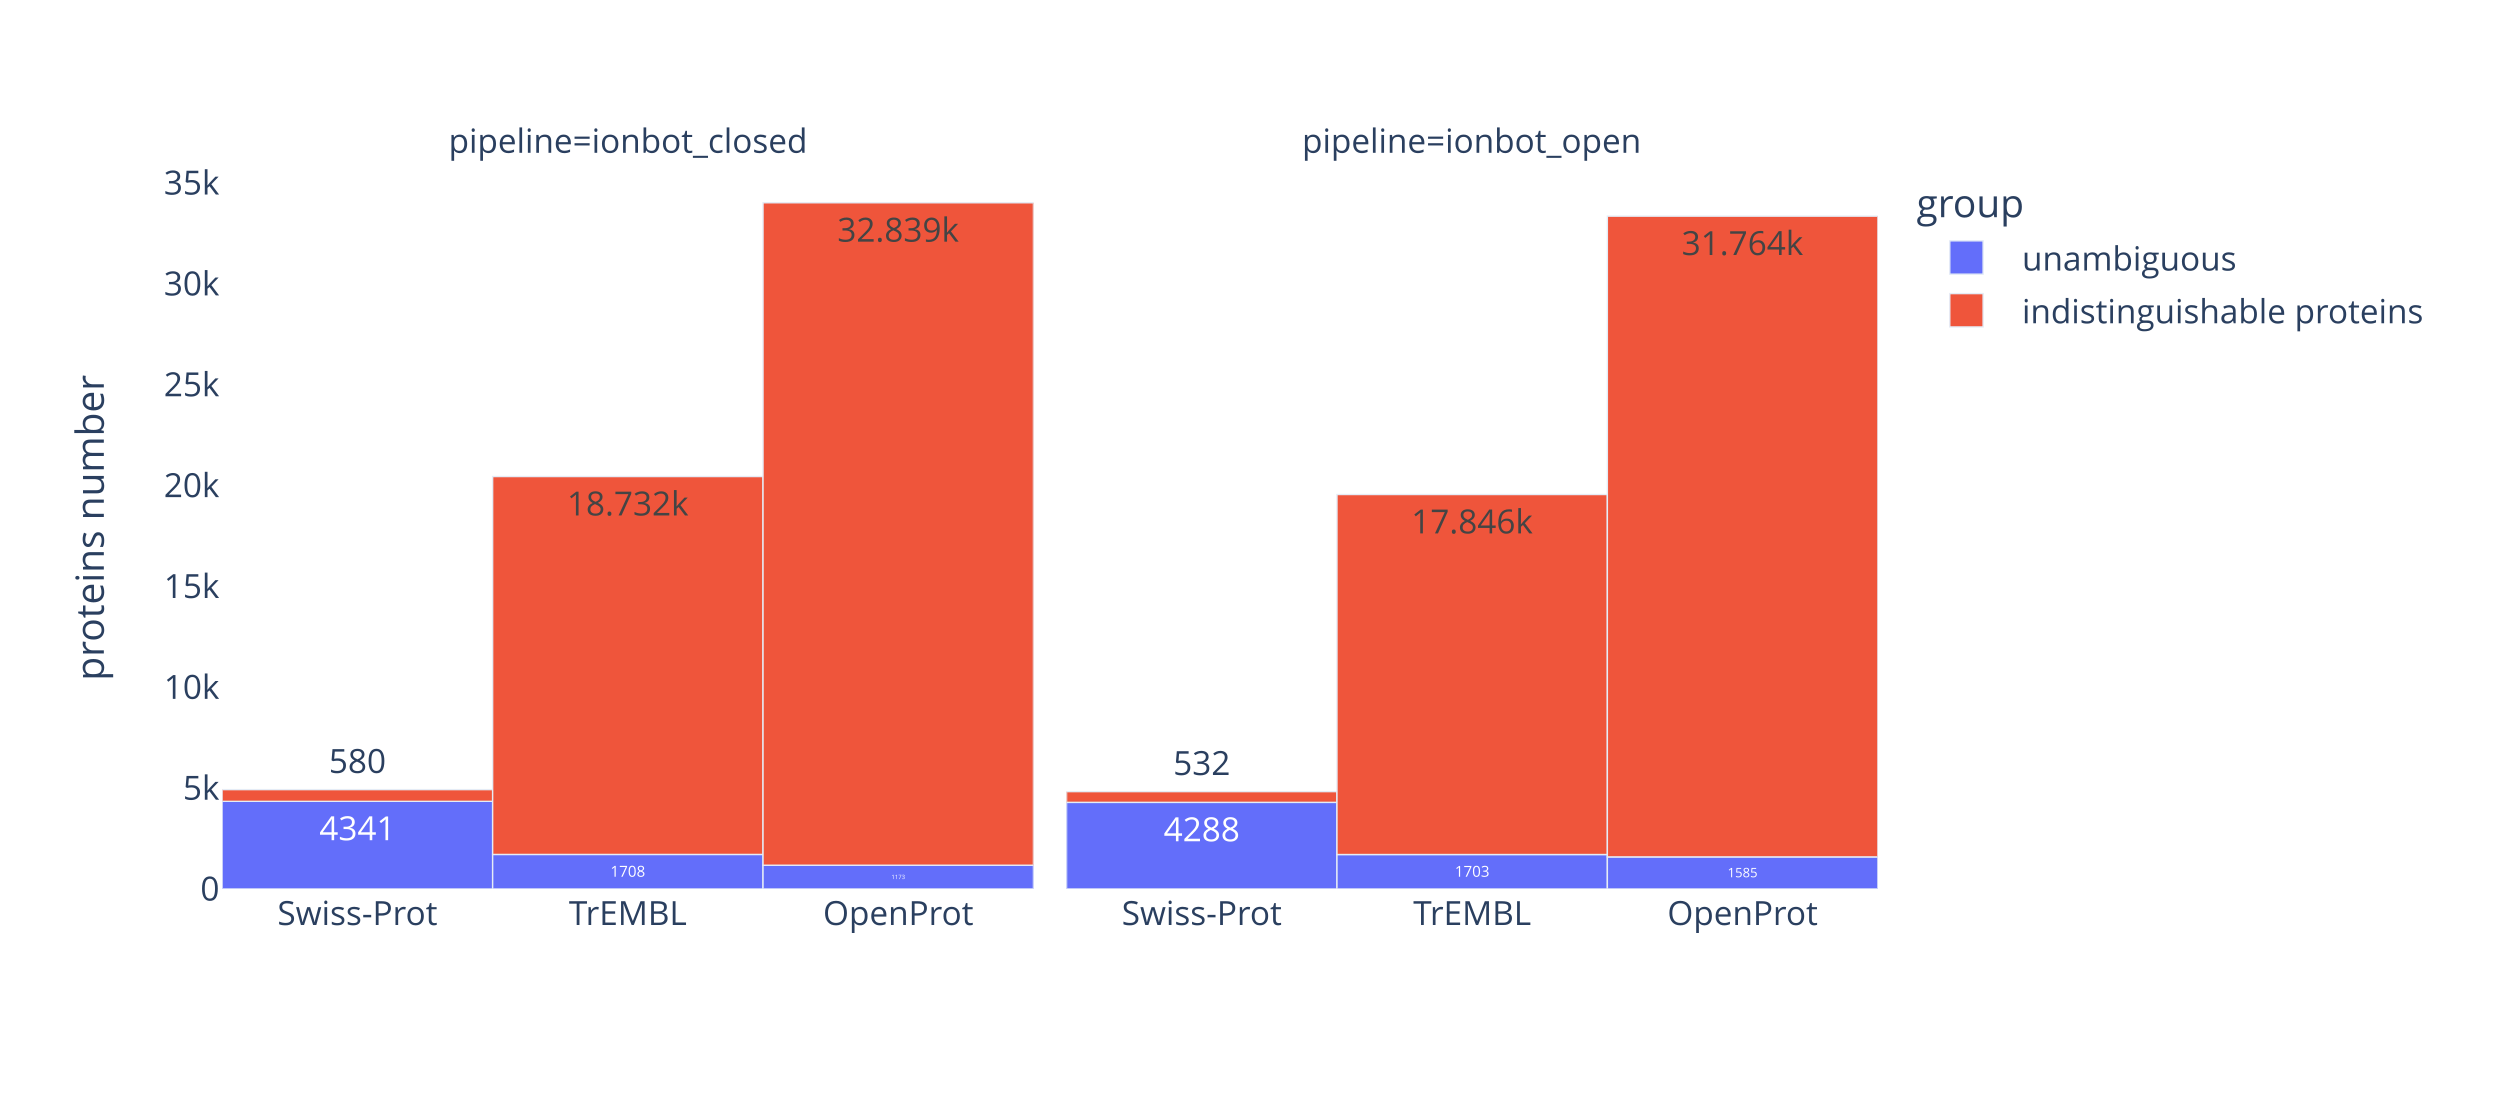
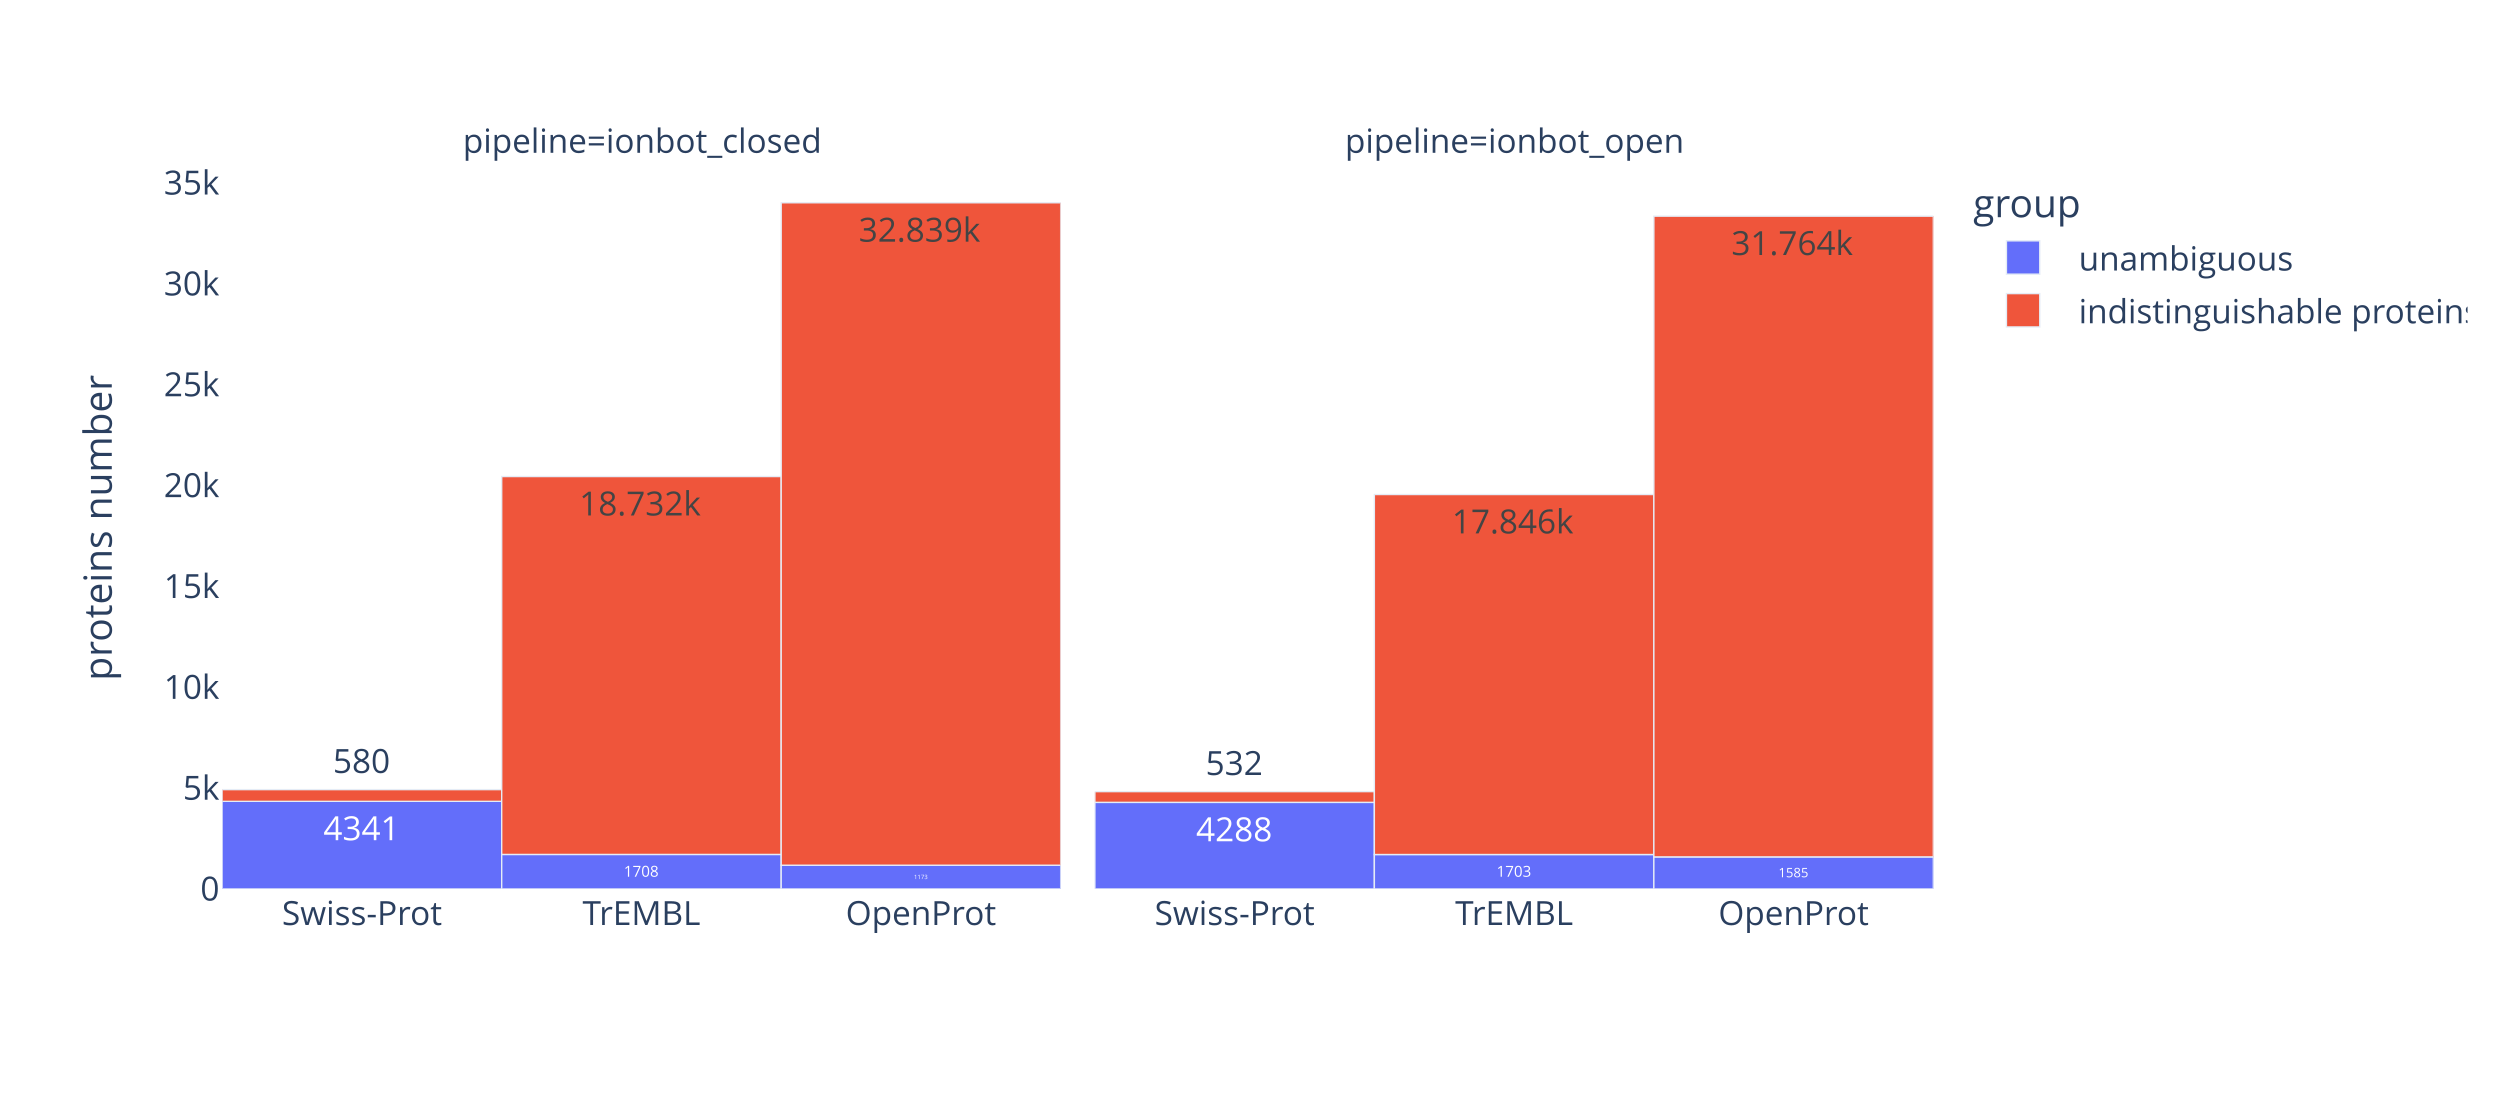
<svg xmlns="http://www.w3.org/2000/svg" class="main-svg" width="900" height="400" style="" viewBox="0 0 900 400">
  <rect x="0" y="0" width="900" height="400" style="fill: rgb(255, 255, 255); fill-opacity: 1;" />
-   <defs id="defs-2e49d2">
+   <defs id="defs-e68837">
    <g class="clips">
-       <clipPath id="clip2e49d2xyplot" class="plotclip">
-         <rect width="292.04" height="260" />
-       </clipPath>
-       <clipPath id="clip2e49d2x2y2plot" class="plotclip">
-         <rect width="292.04" height="260" />
-       </clipPath>
-       <clipPath class="axesclip" id="clip2e49d2x">
-         <rect x="80" y="0" width="292.04" height="400" />
-       </clipPath>
-       <clipPath class="axesclip" id="clip2e49d2y">
+       <clipPath id="clipe68837xyplot" class="plotclip">
+         <rect width="301.84" height="260" />
+       </clipPath>
+       <clipPath id="clipe68837x2y2plot" class="plotclip">
+         <rect width="301.84" height="260" />
+       </clipPath>
+       <clipPath class="axesclip" id="clipe68837x">
+         <rect x="80" y="0" width="301.84" height="400" />
+       </clipPath>
+       <clipPath class="axesclip" id="clipe68837y">
        <rect x="0" y="60" width="900" height="260" />
      </clipPath>
-       <clipPath class="axesclip" id="clip2e49d2xy">
-         <rect x="80" y="60" width="292.04" height="260" />
-       </clipPath>
-       <clipPath class="axesclip" id="clip2e49d2y2">
+       <clipPath class="axesclip" id="clipe68837xy">
+         <rect x="80" y="60" width="301.84" height="260" />
+       </clipPath>
+       <clipPath class="axesclip" id="clipe68837y2">
        <rect x="0" y="60" width="900" height="260" />
      </clipPath>
-       <clipPath class="axesclip" id="clip2e49d2xy2">
-         <rect x="80" y="60" width="292.04" height="260" />
-       </clipPath>
-       <clipPath class="axesclip" id="clip2e49d2x2">
-         <rect x="383.96" y="0" width="292.04" height="400" />
-       </clipPath>
-       <clipPath class="axesclip" id="clip2e49d2x2y">
-         <rect x="383.96" y="60" width="292.04" height="260" />
-       </clipPath>
-       <clipPath class="axesclip" id="clip2e49d2x2y2">
-         <rect x="383.96" y="60" width="292.04" height="260" />
+       <clipPath class="axesclip" id="clipe68837xy2">
+         <rect x="80" y="60" width="301.84" height="260" />
+       </clipPath>
+       <clipPath class="axesclip" id="clipe68837x2">
+         <rect x="394.16" y="0" width="301.84" height="400" />
+       </clipPath>
+       <clipPath class="axesclip" id="clipe68837x2y">
+         <rect x="394.16" y="60" width="301.84" height="260" />
+       </clipPath>
+       <clipPath class="axesclip" id="clipe68837x2y2">
+         <rect x="394.16" y="60" width="301.84" height="260" />
      </clipPath>
    </g>
    <g class="gradients" />
    <g class="patterns" />
  </defs>
  <g class="bglayer" />
  <g class="layer-below">
    <g class="imagelayer" />
    <g class="shapelayer" />
  </g>
  <g class="cartesianlayer">
    <g class="subplot xy">
      <g class="layer-subplot">
        <g class="shapelayer" />
        <g class="imagelayer" />
      </g>
      <g class="minor-gridlayer">
        <g class="x" />
        <g class="y" />
      </g>
      <g class="gridlayer">
        <g class="x" />
        <g class="y">
-           <path class="ygrid crisp" transform="translate(0,283.69)" d="M80,0h292.04" style="stroke: rgb(255, 255, 255); stroke-opacity: 1; stroke-width: 1px;" />
-           <path class="ygrid crisp" transform="translate(0,247.38)" d="M80,0h292.04" style="stroke: rgb(255, 255, 255); stroke-opacity: 1; stroke-width: 1px;" />
-           <path class="ygrid crisp" transform="translate(0,211.07)" d="M80,0h292.04" style="stroke: rgb(255, 255, 255); stroke-opacity: 1; stroke-width: 1px;" />
-           <path class="ygrid crisp" transform="translate(0,174.76)" d="M80,0h292.04" style="stroke: rgb(255, 255, 255); stroke-opacity: 1; stroke-width: 1px;" />
-           <path class="ygrid crisp" transform="translate(0,138.45)" d="M80,0h292.04" style="stroke: rgb(255, 255, 255); stroke-opacity: 1; stroke-width: 1px;" />
-           <path class="ygrid crisp" transform="translate(0,102.14)" d="M80,0h292.04" style="stroke: rgb(255, 255, 255); stroke-opacity: 1; stroke-width: 1px;" />
-           <path class="ygrid crisp" transform="translate(0,65.83)" d="M80,0h292.04" style="stroke: rgb(255, 255, 255); stroke-opacity: 1; stroke-width: 1px;" />
+           <path class="ygrid crisp" transform="translate(0,283.69)" d="M80,0h301.84" style="stroke: rgb(255, 255, 255); stroke-opacity: 1; stroke-width: 1px;" />
+           <path class="ygrid crisp" transform="translate(0,247.38)" d="M80,0h301.84" style="stroke: rgb(255, 255, 255); stroke-opacity: 1; stroke-width: 1px;" />
+           <path class="ygrid crisp" transform="translate(0,211.07)" d="M80,0h301.84" style="stroke: rgb(255, 255, 255); stroke-opacity: 1; stroke-width: 1px;" />
+           <path class="ygrid crisp" transform="translate(0,174.76)" d="M80,0h301.84" style="stroke: rgb(255, 255, 255); stroke-opacity: 1; stroke-width: 1px;" />
+           <path class="ygrid crisp" transform="translate(0,138.45)" d="M80,0h301.84" style="stroke: rgb(255, 255, 255); stroke-opacity: 1; stroke-width: 1px;" />
+           <path class="ygrid crisp" transform="translate(0,102.14)" d="M80,0h301.84" style="stroke: rgb(255, 255, 255); stroke-opacity: 1; stroke-width: 1px;" />
+           <path class="ygrid crisp" transform="translate(0,65.83)" d="M80,0h301.84" style="stroke: rgb(255, 255, 255); stroke-opacity: 1; stroke-width: 1px;" />
        </g>
      </g>
      <g class="zerolinelayer">
-         <path class="yzl zl crisp" transform="translate(0,320)" d="M80,0h292.04" style="stroke: rgb(255, 255, 255); stroke-opacity: 1; stroke-width: 2px;" />
+         <path class="yzl zl crisp" transform="translate(0,320)" d="M80,0h301.84" style="stroke: rgb(255, 255, 255); stroke-opacity: 1; stroke-width: 2px;" />
      </g>
      <g class="layer-between">
        <g class="shapelayer" />
        <g class="imagelayer" />
      </g>
      <path class="xlines-below" />
      <path class="ylines-below" />
      <g class="overlines-below" />
      <g class="xaxislayer-below" />
      <g class="yaxislayer-below" />
      <g class="overaxes-below" />
      <g class="overplot">
-         <g class="xy" transform="translate(80,60)" clip-path="url(#clip2e49d2xyplot)">
+         <g class="xy" transform="translate(80,60)" clip-path="url(#clipe68837xyplot)">
          <g class="barlayer mlayer">
            <g class="trace bars" style="opacity: 1;">
              <g class="points">
                <g class="point">
-                   <path d="M0,260V228.48H97.35V260Z" style="vector-effect: none; opacity: 1; stroke-width: 0.5px; fill: rgb(99, 110, 250); fill-opacity: 1; stroke: rgb(229, 236, 246); stroke-opacity: 1;" />
-                   <text class="bartext bartext-inside" text-anchor="middle" data-notex="1" x="0" y="0" style="font-family: 'Open Sans', verdana, arial, sans-serif; font-size: 12px; fill: rgb(255, 255, 255); fill-opacity: 1; white-space: pre;" transform="translate(48.675,242.48)">4341</text>
-                 </g>
-                 <g class="point">
-                   <path d="M97.35,260V247.6H194.69V260Z" style="vector-effect: none; opacity: 1; stroke-width: 0.5px; fill: rgb(99, 110, 250); fill-opacity: 1; stroke: rgb(229, 236, 246); stroke-opacity: 1;" />
-                   <text class="bartext bartext-inside" text-anchor="middle" data-notex="1" x="0" y="0" style="font-family: 'Open Sans', verdana, arial, sans-serif; font-size: 12px; fill: rgb(255, 255, 255); fill-opacity: 1; white-space: pre;" transform="translate(146.02,255.6286)scale(0.4571429)">1708</text>
-                 </g>
-                 <g class="point">
-                   <path d="M194.69,260V251.48H292.04V260Z" style="vector-effect: none; opacity: 1; stroke-width: 0.5px; fill: rgb(99, 110, 250); fill-opacity: 1; stroke: rgb(229, 236, 246); stroke-opacity: 1;" />
-                   <text class="bartext bartext-inside" text-anchor="middle" data-notex="1" x="0" y="0" style="font-family: 'Open Sans', verdana, arial, sans-serif; font-size: 12px; fill: rgb(255, 255, 255); fill-opacity: 1; white-space: pre;" transform="translate(243.365,256.46)scale(0.18)">1173</text>
+                   <path d="M0,260V228.48H100.61V260Z" style="vector-effect: none; opacity: 1; stroke-width: 0.5px; fill: rgb(99, 110, 250); fill-opacity: 1; stroke: rgb(229, 236, 246); stroke-opacity: 1;" />
+                   <text class="bartext bartext-inside" text-anchor="middle" data-notex="1" x="0" y="0" style="font-family: 'Open Sans', verdana, arial, sans-serif; font-size: 12px; fill: rgb(255, 255, 255); fill-opacity: 1; white-space: pre;" transform="translate(50.14582,242.48)">4341</text>
+                 </g>
+                 <g class="point">
+                   <path d="M100.61,260V247.6H201.23V260Z" style="vector-effect: none; opacity: 1; stroke-width: 0.5px; fill: rgb(99, 110, 250); fill-opacity: 1; stroke: rgb(229, 236, 246); stroke-opacity: 1;" />
+                   <text class="bartext bartext-inside" text-anchor="middle" data-notex="1" x="0" y="0" style="font-family: 'Open Sans', verdana, arial, sans-serif; font-size: 12px; fill: rgb(255, 255, 255); fill-opacity: 1; white-space: pre;" transform="translate(150.8472,255.6286)scale(0.4571429)">1708</text>
+                 </g>
+                 <g class="point">
+                   <path d="M201.23,260V251.48H301.84V260Z" style="vector-effect: none; opacity: 1; stroke-width: 0.5px; fill: rgb(99, 110, 250); fill-opacity: 1; stroke: rgb(229, 236, 246); stroke-opacity: 1;" />
+                   <text class="bartext bartext-inside" text-anchor="middle" data-notex="1" x="0" y="0" style="font-family: 'Open Sans', verdana, arial, sans-serif; font-size: 12px; fill: rgb(255, 255, 255); fill-opacity: 1; white-space: pre;" transform="translate(251.5063,256.46)scale(0.18)">1173</text>
                </g>
              </g>
            </g>
            <g class="trace bars" style="opacity: 1;">
              <g class="points">
                <g class="point">
-                   <path d="M0,228.48V224.26H97.35V228.48Z" style="vector-effect: none; opacity: 1; stroke-width: 0.5px; fill: rgb(239, 85, 59); fill-opacity: 1; stroke: rgb(229, 236, 246); stroke-opacity: 1;" />
-                   <text class="bartext bartext-outside" text-anchor="middle" data-notex="1" x="0" y="0" style="font-family: 'Open Sans', verdana, arial, sans-serif; font-size: 12px; fill: rgb(42, 63, 95); fill-opacity: 1; white-space: pre;" transform="translate(48.675,218.26)">580</text>
-                 </g>
-                 <g class="point">
-                   <path d="M97.35,247.6V111.56H194.69V247.6Z" style="vector-effect: none; opacity: 1; stroke-width: 0.5px; fill: rgb(239, 85, 59); fill-opacity: 1; stroke: rgb(229, 236, 246); stroke-opacity: 1;" />
-                   <text class="bartext bartext-inside" text-anchor="middle" data-notex="1" x="0" y="0" style="font-family: 'Open Sans', verdana, arial, sans-serif; font-size: 12px; fill: rgb(68, 68, 68); fill-opacity: 1; white-space: pre;" transform="translate(145.9887,125.56)">18.732k</text>
-                 </g>
-                 <g class="point">
-                   <path d="M194.69,251.48V13H292.04V251.48Z" style="vector-effect: none; opacity: 1; stroke-width: 0.5px; fill: rgb(239, 85, 59); fill-opacity: 1; stroke: rgb(229, 236, 246); stroke-opacity: 1;" />
-                   <text class="bartext bartext-inside" text-anchor="middle" data-notex="1" x="0" y="0" style="font-family: 'Open Sans', verdana, arial, sans-serif; font-size: 12px; fill: rgb(68, 68, 68); fill-opacity: 1; white-space: pre;" transform="translate(243.3338,27)">32.839k</text>
+                   <path d="M0,228.48V224.26H100.61V228.48Z" style="vector-effect: none; opacity: 1; stroke-width: 0.5px; fill: rgb(239, 85, 59); fill-opacity: 1; stroke: rgb(229, 236, 246); stroke-opacity: 1;" />
+                   <text class="bartext bartext-outside" text-anchor="middle" data-notex="1" x="0" y="0" style="font-family: 'Open Sans', verdana, arial, sans-serif; font-size: 12px; fill: rgb(42, 63, 95); fill-opacity: 1; white-space: pre;" transform="translate(50.1468,218.26)">580</text>
+                 </g>
+                 <g class="point">
+                   <path d="M100.61,247.6V111.56H201.23V247.6Z" style="vector-effect: none; opacity: 1; stroke-width: 0.5px; fill: rgb(239, 85, 59); fill-opacity: 1; stroke: rgb(229, 236, 246); stroke-opacity: 1;" />
+                   <text class="bartext bartext-inside" text-anchor="middle" data-notex="1" x="0" y="0" style="font-family: 'Open Sans', verdana, arial, sans-serif; font-size: 12px; fill: rgb(68, 68, 68); fill-opacity: 1; white-space: pre;" transform="translate(150.42,125.56)">18.732k</text>
+                 </g>
+                 <g class="point">
+                   <path d="M201.23,251.48V13H301.84V251.48Z" style="vector-effect: none; opacity: 1; stroke-width: 0.5px; fill: rgb(239, 85, 59); fill-opacity: 1; stroke: rgb(229, 236, 246); stroke-opacity: 1;" />
+                   <text class="bartext bartext-inside" text-anchor="middle" data-notex="1" x="0" y="0" style="font-family: 'Open Sans', verdana, arial, sans-serif; font-size: 12px; fill: rgb(68, 68, 68); fill-opacity: 1; white-space: pre;" transform="translate(251.035,27)">32.839k</text>
                </g>
              </g>
            </g>
          </g>
        </g>
      </g>
+       <g class="zerolinelayer-above" />
      <path class="xlines-above crisp" d="M0,0" style="fill: none;" />
      <path class="ylines-above crisp" d="M0,0" style="fill: none;" />
      <g class="overlines-above" />
      <g class="xaxislayer-above">
        <g class="xtick">
-           <text text-anchor="middle" x="0" y="333" transform="translate(128.67,0)" style="font-family: 'Open Sans', verdana, arial, sans-serif; font-size: 12px; fill: rgb(42, 63, 95); fill-opacity: 1; white-space: pre; opacity: 1;">Swiss-Prot</text>
+           <text text-anchor="middle" x="0" y="333" transform="translate(130.31,0)" style="font-family: 'Open Sans', verdana, arial, sans-serif; font-size: 12px; fill: rgb(42, 63, 95); fill-opacity: 1; white-space: pre;">Swiss-Prot</text>
        </g>
        <g class="xtick">
-           <text text-anchor="middle" x="0" y="333" transform="translate(226.02,0)" style="font-family: 'Open Sans', verdana, arial, sans-serif; font-size: 12px; fill: rgb(42, 63, 95); fill-opacity: 1; white-space: pre; opacity: 1;">TrEMBL</text>
+           <text text-anchor="middle" x="0" y="333" transform="translate(230.92,0)" style="font-family: 'Open Sans', verdana, arial, sans-serif; font-size: 12px; fill: rgb(42, 63, 95); fill-opacity: 1; white-space: pre;">TrEMBL</text>
        </g>
        <g class="xtick">
-           <text text-anchor="middle" x="0" y="333" transform="translate(323.37,0)" style="font-family: 'Open Sans', verdana, arial, sans-serif; font-size: 12px; fill: rgb(42, 63, 95); fill-opacity: 1; white-space: pre; opacity: 1;">OpenProt</text>
+           <text text-anchor="middle" x="0" y="333" transform="translate(331.53,0)" style="font-family: 'Open Sans', verdana, arial, sans-serif; font-size: 12px; fill: rgb(42, 63, 95); fill-opacity: 1; white-space: pre;">OpenProt</text>
        </g>
      </g>
      <g class="yaxislayer-above">
        <g class="ytick">
-           <text text-anchor="end" x="79" y="4.2" transform="translate(0,320)" style="font-family: 'Open Sans', verdana, arial, sans-serif; font-size: 12px; fill: rgb(42, 63, 95); fill-opacity: 1; white-space: pre; opacity: 1;">0</text>
-         </g>
-         <g class="ytick">
-           <text text-anchor="end" x="79" y="4.2" style="font-family: 'Open Sans', verdana, arial, sans-serif; font-size: 12px; fill: rgb(42, 63, 95); fill-opacity: 1; white-space: pre; opacity: 1;" transform="translate(0,283.69)">5k</text>
-         </g>
-         <g class="ytick">
-           <text text-anchor="end" x="79" y="4.2" style="font-family: 'Open Sans', verdana, arial, sans-serif; font-size: 12px; fill: rgb(42, 63, 95); fill-opacity: 1; white-space: pre; opacity: 1;" transform="translate(0,247.38)">10k</text>
-         </g>
-         <g class="ytick">
-           <text text-anchor="end" x="79" y="4.2" style="font-family: 'Open Sans', verdana, arial, sans-serif; font-size: 12px; fill: rgb(42, 63, 95); fill-opacity: 1; white-space: pre; opacity: 1;" transform="translate(0,211.07)">15k</text>
-         </g>
-         <g class="ytick">
-           <text text-anchor="end" x="79" y="4.2" style="font-family: 'Open Sans', verdana, arial, sans-serif; font-size: 12px; fill: rgb(42, 63, 95); fill-opacity: 1; white-space: pre; opacity: 1;" transform="translate(0,174.76)">20k</text>
-         </g>
-         <g class="ytick">
-           <text text-anchor="end" x="79" y="4.2" style="font-family: 'Open Sans', verdana, arial, sans-serif; font-size: 12px; fill: rgb(42, 63, 95); fill-opacity: 1; white-space: pre; opacity: 1;" transform="translate(0,138.45)">25k</text>
-         </g>
-         <g class="ytick">
-           <text text-anchor="end" x="79" y="4.2" style="font-family: 'Open Sans', verdana, arial, sans-serif; font-size: 12px; fill: rgb(42, 63, 95); fill-opacity: 1; white-space: pre; opacity: 1;" transform="translate(0,102.14)">30k</text>
-         </g>
-         <g class="ytick">
-           <text text-anchor="end" x="79" y="4.2" style="font-family: 'Open Sans', verdana, arial, sans-serif; font-size: 12px; fill: rgb(42, 63, 95); fill-opacity: 1; white-space: pre; opacity: 1;" transform="translate(0,65.83)">35k</text>
+           <text text-anchor="end" x="79" y="4.2" transform="translate(0,320)" style="font-family: 'Open Sans', verdana, arial, sans-serif; font-size: 12px; fill: rgb(42, 63, 95); fill-opacity: 1; white-space: pre;">0</text>
+         </g>
+         <g class="ytick">
+           <text text-anchor="end" x="79" y="4.2" style="font-family: 'Open Sans', verdana, arial, sans-serif; font-size: 12px; fill: rgb(42, 63, 95); fill-opacity: 1; white-space: pre;" transform="translate(0,283.69)">5k</text>
+         </g>
+         <g class="ytick">
+           <text text-anchor="end" x="79" y="4.2" style="font-family: 'Open Sans', verdana, arial, sans-serif; font-size: 12px; fill: rgb(42, 63, 95); fill-opacity: 1; white-space: pre;" transform="translate(0,247.38)">10k</text>
+         </g>
+         <g class="ytick">
+           <text text-anchor="end" x="79" y="4.2" style="font-family: 'Open Sans', verdana, arial, sans-serif; font-size: 12px; fill: rgb(42, 63, 95); fill-opacity: 1; white-space: pre;" transform="translate(0,211.07)">15k</text>
+         </g>
+         <g class="ytick">
+           <text text-anchor="end" x="79" y="4.2" style="font-family: 'Open Sans', verdana, arial, sans-serif; font-size: 12px; fill: rgb(42, 63, 95); fill-opacity: 1; white-space: pre;" transform="translate(0,174.76)">20k</text>
+         </g>
+         <g class="ytick">
+           <text text-anchor="end" x="79" y="4.2" style="font-family: 'Open Sans', verdana, arial, sans-serif; font-size: 12px; fill: rgb(42, 63, 95); fill-opacity: 1; white-space: pre;" transform="translate(0,138.45)">25k</text>
+         </g>
+         <g class="ytick">
+           <text text-anchor="end" x="79" y="4.2" style="font-family: 'Open Sans', verdana, arial, sans-serif; font-size: 12px; fill: rgb(42, 63, 95); fill-opacity: 1; white-space: pre;" transform="translate(0,102.14)">30k</text>
+         </g>
+         <g class="ytick">
+           <text text-anchor="end" x="79" y="4.2" style="font-family: 'Open Sans', verdana, arial, sans-serif; font-size: 12px; fill: rgb(42, 63, 95); fill-opacity: 1; white-space: pre;" transform="translate(0,65.83)">35k</text>
        </g>
      </g>
      <g class="overaxes-above" />
    </g>
    <g class="subplot x2y2">
      <g class="layer-subplot">
        <g class="shapelayer" />
        <g class="imagelayer" />
      </g>
      <g class="minor-gridlayer">
        <g class="x2" />
        <g class="y2" />
      </g>
      <g class="gridlayer">
        <g class="x2" />
        <g class="y2">
-           <path class="y2grid crisp" transform="translate(0,283.69)" d="M383.96,0h292.04" style="stroke: rgb(255, 255, 255); stroke-opacity: 1; stroke-width: 1px;" />
-           <path class="y2grid crisp" transform="translate(0,247.38)" d="M383.96,0h292.04" style="stroke: rgb(255, 255, 255); stroke-opacity: 1; stroke-width: 1px;" />
-           <path class="y2grid crisp" transform="translate(0,211.07)" d="M383.96,0h292.04" style="stroke: rgb(255, 255, 255); stroke-opacity: 1; stroke-width: 1px;" />
-           <path class="y2grid crisp" transform="translate(0,174.76)" d="M383.96,0h292.04" style="stroke: rgb(255, 255, 255); stroke-opacity: 1; stroke-width: 1px;" />
-           <path class="y2grid crisp" transform="translate(0,138.45)" d="M383.96,0h292.04" style="stroke: rgb(255, 255, 255); stroke-opacity: 1; stroke-width: 1px;" />
-           <path class="y2grid crisp" transform="translate(0,102.14)" d="M383.96,0h292.04" style="stroke: rgb(255, 255, 255); stroke-opacity: 1; stroke-width: 1px;" />
-           <path class="y2grid crisp" transform="translate(0,65.83)" d="M383.96,0h292.04" style="stroke: rgb(255, 255, 255); stroke-opacity: 1; stroke-width: 1px;" />
+           <path class="y2grid crisp" transform="translate(0,283.69)" d="M394.16,0h301.84" style="stroke: rgb(255, 255, 255); stroke-opacity: 1; stroke-width: 1px;" />
+           <path class="y2grid crisp" transform="translate(0,247.38)" d="M394.16,0h301.84" style="stroke: rgb(255, 255, 255); stroke-opacity: 1; stroke-width: 1px;" />
+           <path class="y2grid crisp" transform="translate(0,211.07)" d="M394.16,0h301.84" style="stroke: rgb(255, 255, 255); stroke-opacity: 1; stroke-width: 1px;" />
+           <path class="y2grid crisp" transform="translate(0,174.76)" d="M394.16,0h301.84" style="stroke: rgb(255, 255, 255); stroke-opacity: 1; stroke-width: 1px;" />
+           <path class="y2grid crisp" transform="translate(0,138.45)" d="M394.16,0h301.84" style="stroke: rgb(255, 255, 255); stroke-opacity: 1; stroke-width: 1px;" />
+           <path class="y2grid crisp" transform="translate(0,102.14)" d="M394.16,0h301.84" style="stroke: rgb(255, 255, 255); stroke-opacity: 1; stroke-width: 1px;" />
+           <path class="y2grid crisp" transform="translate(0,65.83)" d="M394.16,0h301.84" style="stroke: rgb(255, 255, 255); stroke-opacity: 1; stroke-width: 1px;" />
        </g>
      </g>
      <g class="zerolinelayer">
-         <path class="y2zl zl crisp" transform="translate(0,320)" d="M383.96,0h292.04" style="stroke: rgb(255, 255, 255); stroke-opacity: 1; stroke-width: 2px;" />
+         <path class="y2zl zl crisp" transform="translate(0,320)" d="M394.16,0h301.84" style="stroke: rgb(255, 255, 255); stroke-opacity: 1; stroke-width: 2px;" />
      </g>
      <g class="layer-between">
        <g class="shapelayer" />
        <g class="imagelayer" />
      </g>
      <path class="xlines-below" />
      <path class="ylines-below" />
      <g class="overlines-below" />
      <g class="xaxislayer-below" />
      <g class="yaxislayer-below" />
      <g class="overaxes-below" />
      <g class="overplot">
-         <g class="x2y2" transform="translate(383.96,60)" clip-path="url(#clip2e49d2x2y2plot)">
+         <g class="x2y2" transform="translate(394.16,60)" clip-path="url(#clipe68837x2y2plot)">
          <g class="barlayer mlayer">
            <g class="trace bars" style="opacity: 1;">
              <g class="points">
                <g class="point">
-                   <path d="M0,260V228.86H97.35V260Z" style="vector-effect: none; opacity: 1; stroke-width: 0.5px; fill: rgb(99, 110, 250); fill-opacity: 1; stroke: rgb(229, 236, 246); stroke-opacity: 1;" />
-                   <text class="bartext bartext-inside" text-anchor="middle" data-notex="1" x="0" y="0" style="font-family: 'Open Sans', verdana, arial, sans-serif; font-size: 12px; fill: rgb(255, 255, 255); fill-opacity: 1; white-space: pre;" transform="translate(48.675,242.86)">4288</text>
-                 </g>
-                 <g class="point">
-                   <path d="M97.35,260V247.63H194.69V260Z" style="vector-effect: none; opacity: 1; stroke-width: 0.5px; fill: rgb(99, 110, 250); fill-opacity: 1; stroke: rgb(229, 236, 246); stroke-opacity: 1;" />
-                   <text class="bartext bartext-inside" text-anchor="middle" data-notex="1" x="0" y="0" style="font-family: 'Open Sans', verdana, arial, sans-serif; font-size: 12px; fill: rgb(255, 255, 255); fill-opacity: 1; white-space: pre;" transform="translate(146.02,255.635)scale(0.455)">1703</text>
-                 </g>
-                 <g class="point">
-                   <path d="M194.69,260V248.49H292.04V260Z" style="vector-effect: none; opacity: 1; stroke-width: 0.5px; fill: rgb(99, 110, 250); fill-opacity: 1; stroke: rgb(229, 236, 246); stroke-opacity: 1;" />
-                   <text class="bartext bartext-inside" text-anchor="middle" data-notex="1" x="0" y="0" style="font-family: 'Open Sans', verdana, arial, sans-serif; font-size: 12px; fill: rgb(255, 255, 255); fill-opacity: 1; white-space: pre;" transform="translate(243.365,255.8193)scale(0.3935714)">1585</text>
+                   <path d="M0,260V228.86H100.61V260Z" style="vector-effect: none; opacity: 1; stroke-width: 0.5px; fill: rgb(99, 110, 250); fill-opacity: 1; stroke: rgb(229, 236, 246); stroke-opacity: 1;" />
+                   <text class="bartext bartext-inside" text-anchor="middle" data-notex="1" x="0" y="0" style="font-family: 'Open Sans', verdana, arial, sans-serif; font-size: 12px; fill: rgb(255, 255, 255); fill-opacity: 1; white-space: pre;" transform="translate(50.14582,242.86)">4288</text>
+                 </g>
+                 <g class="point">
+                   <path d="M100.61,260V247.63H201.23V260Z" style="vector-effect: none; opacity: 1; stroke-width: 0.5px; fill: rgb(99, 110, 250); fill-opacity: 1; stroke: rgb(229, 236, 246); stroke-opacity: 1;" />
+                   <text class="bartext bartext-inside" text-anchor="middle" data-notex="1" x="0" y="0" style="font-family: 'Open Sans', verdana, arial, sans-serif; font-size: 12px; fill: rgb(255, 255, 255); fill-opacity: 1; white-space: pre;" transform="translate(150.8476,255.635)scale(0.455)">1703</text>
+                 </g>
+                 <g class="point">
+                   <path d="M201.23,260V248.49H301.84V260Z" style="vector-effect: none; opacity: 1; stroke-width: 0.5px; fill: rgb(99, 110, 250); fill-opacity: 1; stroke: rgb(229, 236, 246); stroke-opacity: 1;" />
+                   <text class="bartext bartext-inside" text-anchor="middle" data-notex="1" x="0" y="0" style="font-family: 'Open Sans', verdana, arial, sans-serif; font-size: 12px; fill: rgb(255, 255, 255); fill-opacity: 1; white-space: pre;" transform="translate(251.4724,255.8193)scale(0.3935714)">1585</text>
                </g>
              </g>
            </g>
            <g class="trace bars" style="opacity: 1;">
              <g class="points">
                <g class="point">
-                   <path d="M0,228.86V225H97.35V228.86Z" style="vector-effect: none; opacity: 1; stroke-width: 0.5px; fill: rgb(239, 85, 59); fill-opacity: 1; stroke: rgb(229, 236, 246); stroke-opacity: 1;" />
-                   <text class="bartext bartext-outside" text-anchor="middle" data-notex="1" x="0" y="0" style="font-family: 'Open Sans', verdana, arial, sans-serif; font-size: 12px; fill: rgb(42, 63, 95); fill-opacity: 1; white-space: pre;" transform="translate(48.675,219)">532</text>
-                 </g>
-                 <g class="point">
-                   <path d="M97.35,247.63V118.03H194.69V247.63Z" style="vector-effect: none; opacity: 1; stroke-width: 0.5px; fill: rgb(239, 85, 59); fill-opacity: 1; stroke: rgb(229, 236, 246); stroke-opacity: 1;" />
-                   <text class="bartext bartext-inside" text-anchor="middle" data-notex="1" x="0" y="0" style="font-family: 'Open Sans', verdana, arial, sans-serif; font-size: 12px; fill: rgb(68, 68, 68); fill-opacity: 1; white-space: pre;" transform="translate(145.9887,132.03)">17.846k</text>
-                 </g>
-                 <g class="point">
-                   <path d="M194.69,248.49V17.81H292.04V248.49Z" style="vector-effect: none; opacity: 1; stroke-width: 0.5px; fill: rgb(239, 85, 59); fill-opacity: 1; stroke: rgb(229, 236, 246); stroke-opacity: 1;" />
-                   <text class="bartext bartext-inside" text-anchor="middle" data-notex="1" x="0" y="0" style="font-family: 'Open Sans', verdana, arial, sans-serif; font-size: 12px; fill: rgb(68, 68, 68); fill-opacity: 1; white-space: pre;" transform="translate(243.3338,31.81)">31.764k</text>
+                   <path d="M0,228.86V225H100.61V228.86Z" style="vector-effect: none; opacity: 1; stroke-width: 0.5px; fill: rgb(239, 85, 59); fill-opacity: 1; stroke: rgb(229, 236, 246); stroke-opacity: 1;" />
+                   <text class="bartext bartext-outside" text-anchor="middle" data-notex="1" x="0" y="0" style="font-family: 'Open Sans', verdana, arial, sans-serif; font-size: 12px; fill: rgb(42, 63, 95); fill-opacity: 1; white-space: pre;" transform="translate(50.1468,219)">532</text>
+                 </g>
+                 <g class="point">
+                   <path d="M100.61,247.63V118.03H201.23V247.63Z" style="vector-effect: none; opacity: 1; stroke-width: 0.5px; fill: rgb(239, 85, 59); fill-opacity: 1; stroke: rgb(229, 236, 246); stroke-opacity: 1;" />
+                   <text class="bartext bartext-inside" text-anchor="middle" data-notex="1" x="0" y="0" style="font-family: 'Open Sans', verdana, arial, sans-serif; font-size: 12px; fill: rgb(68, 68, 68); fill-opacity: 1; white-space: pre;" transform="translate(150.42,132.03)">17.846k</text>
+                 </g>
+                 <g class="point">
+                   <path d="M201.23,248.49V17.81H301.84V248.49Z" style="vector-effect: none; opacity: 1; stroke-width: 0.5px; fill: rgb(239, 85, 59); fill-opacity: 1; stroke: rgb(229, 236, 246); stroke-opacity: 1;" />
+                   <text class="bartext bartext-inside" text-anchor="middle" data-notex="1" x="0" y="0" style="font-family: 'Open Sans', verdana, arial, sans-serif; font-size: 12px; fill: rgb(68, 68, 68); fill-opacity: 1; white-space: pre;" transform="translate(251.035,31.81)">31.764k</text>
                </g>
              </g>
            </g>
          </g>
        </g>
      </g>
+       <g class="zerolinelayer-above" />
      <path class="xlines-above crisp" d="M0,0" style="fill: none;" />
      <path class="ylines-above crisp" d="M0,0" style="fill: none;" />
      <g class="overlines-above" />
      <g class="xaxislayer-above">
        <g class="x2tick">
-           <text text-anchor="middle" x="0" y="333" transform="translate(432.63,0)" style="font-family: 'Open Sans', verdana, arial, sans-serif; font-size: 12px; fill: rgb(42, 63, 95); fill-opacity: 1; white-space: pre; opacity: 1;">Swiss-Prot</text>
+           <text text-anchor="middle" x="0" y="333" transform="translate(444.47,0)" style="font-family: 'Open Sans', verdana, arial, sans-serif; font-size: 12px; fill: rgb(42, 63, 95); fill-opacity: 1; white-space: pre;">Swiss-Prot</text>
        </g>
        <g class="x2tick">
-           <text text-anchor="middle" x="0" y="333" transform="translate(529.98,0)" style="font-family: 'Open Sans', verdana, arial, sans-serif; font-size: 12px; fill: rgb(42, 63, 95); fill-opacity: 1; white-space: pre; opacity: 1;">TrEMBL</text>
+           <text text-anchor="middle" x="0" y="333" transform="translate(545.08,0)" style="font-family: 'Open Sans', verdana, arial, sans-serif; font-size: 12px; fill: rgb(42, 63, 95); fill-opacity: 1; white-space: pre;">TrEMBL</text>
        </g>
        <g class="x2tick">
-           <text text-anchor="middle" x="0" y="333" transform="translate(627.33,0)" style="font-family: 'Open Sans', verdana, arial, sans-serif; font-size: 12px; fill: rgb(42, 63, 95); fill-opacity: 1; white-space: pre; opacity: 1;">OpenProt</text>
+           <text text-anchor="middle" x="0" y="333" transform="translate(645.69,0)" style="font-family: 'Open Sans', verdana, arial, sans-serif; font-size: 12px; fill: rgb(42, 63, 95); fill-opacity: 1; white-space: pre;">OpenProt</text>
        </g>
      </g>
      <g class="yaxislayer-above" />
      <g class="overaxes-above" />
    </g>
  </g>
  <g class="polarlayer" />
  <g class="smithlayer" />
  <g class="ternarylayer" />
  <g class="geolayer" />
  <g class="funnelarealayer" />
  <g class="pielayer" />
  <g class="iciclelayer" />
  <g class="treemaplayer" />
  <g class="sunburstlayer" />
  <g class="glimages" />
-   <defs id="topdefs-2e49d2">
+   <defs id="topdefs-e68837">
    <g class="clips" />
-     <clipPath id="legend2e49d2">
-       <rect width="200" height="67" x="0" y="0" />
+     <clipPath id="legende68837">
+       <rect width="180" height="67" x="0" y="0" />
    </clipPath>
  </defs>
  <g class="layer-above">
    <g class="imagelayer" />
    <g class="shapelayer" />
  </g>
  <g class="infolayer">
-     <g class="legend" pointer-events="all" transform="translate(687.92,60)">
-       <rect class="bg" shape-rendering="crispEdges" style="stroke: rgb(68, 68, 68); stroke-opacity: 1; fill: rgb(255, 255, 255); fill-opacity: 1; stroke-width: 0px;" width="200" height="67" x="0" y="0" />
-       <g class="scrollbox" transform="" clip-path="url(#legend2e49d2)">
+     <g class="legend" pointer-events="all" transform="translate(708.32,60)">
+       <rect class="bg" shape-rendering="crispEdges" style="stroke: rgb(68, 68, 68); stroke-opacity: 1; fill: rgb(255, 255, 255); fill-opacity: 1; stroke-width: 0px;" width="180" height="67" x="0" y="0" />
+       <g class="scrollbox" transform="" clip-path="url(#legende68837)">
        <text class="legendtitletext" text-anchor="start" x="2" y="18.2" style="font-family: 'Open Sans', verdana, arial, sans-serif; font-size: 14px; fill: rgb(42, 63, 95); fill-opacity: 1; white-space: pre;">group</text>
        <g class="groups" transform="">
          <g class="traces" transform="translate(0,32.7)" style="opacity: 1;">
            <text class="legendtext" text-anchor="start" x="40" y="4.68" style="font-family: 'Open Sans', verdana, arial, sans-serif; font-size: 12px; fill: rgb(42, 63, 95); fill-opacity: 1; white-space: pre;">unambiguous</text>
            <g class="layers" style="opacity: 1;">
              <g class="legendfill" />
              <g class="legendlines" />
              <g class="legendsymbols">
                <g class="legendpoints">
                  <path class="legendundefined" d="M6,6H-6V-6H6Z" transform="translate(20,0)" style="stroke-width: 0.5px; fill: rgb(99, 110, 250); fill-opacity: 1; stroke: rgb(229, 236, 246); stroke-opacity: 1;" />
                </g>
              </g>
            </g>
-             <rect class="legendtoggle" x="0" y="-9.5" width="194.625" height="19" style="fill: rgb(0, 0, 0); fill-opacity: 0;" />
+             <rect class="legendtoggle" x="0" y="-9.5" width="174.766" height="19" style="fill: rgb(0, 0, 0); fill-opacity: 0;" />
          </g>
        </g>
        <g class="groups" transform="">
          <g class="traces" transform="translate(0,51.7)" style="opacity: 1;">
            <text class="legendtext" text-anchor="start" x="40" y="4.68" style="font-family: 'Open Sans', verdana, arial, sans-serif; font-size: 12px; fill: rgb(42, 63, 95); fill-opacity: 1; white-space: pre;">indistinguishable proteins</text>
            <g class="layers" style="opacity: 1;">
              <g class="legendfill" />
              <g class="legendlines" />
              <g class="legendsymbols">
                <g class="legendpoints">
                  <path class="legendundefined" d="M6,6H-6V-6H6Z" transform="translate(20,0)" style="stroke-width: 0.5px; fill: rgb(239, 85, 59); fill-opacity: 1; stroke: rgb(229, 236, 246); stroke-opacity: 1;" />
                </g>
              </g>
            </g>
-             <rect class="legendtoggle" x="0" y="-9.5" width="194.625" height="19" style="fill: rgb(0, 0, 0); fill-opacity: 0;" />
+             <rect class="legendtoggle" x="0" y="-9.5" width="174.766" height="19" style="fill: rgb(0, 0, 0); fill-opacity: 0;" />
          </g>
        </g>
      </g>
      <rect class="scrollbar" rx="20" ry="3" width="0" height="0" style="fill: rgb(128, 139, 164); fill-opacity: 1;" x="0" y="0" />
    </g>
    <g class="g-gtitle" />
    <g class="g-xtitle" />
    <g class="g-x2title" />
    <g class="g-ytitle">
-       <text class="ytitle" transform="rotate(-90,37.38125,190)" x="37.381" y="190" text-anchor="middle" style="opacity: 1; font-family: 'Open Sans', verdana, arial, sans-serif; font-size: 14px; fill: rgb(42, 63, 95); fill-opacity: 1; white-space: pre;">proteins number</text>
+       <text class="ytitle" transform="rotate(-90,40.24063,190)" x="40.241" y="190" text-anchor="middle" style="opacity: 1; font-family: 'Open Sans', verdana, arial, sans-serif; font-size: 14px; fill: rgb(42, 63, 95); fill-opacity: 1; white-space: pre;">proteins number</text>
    </g>
    <g class="g-y2title" />
    <g class="annotation" data-index="0" style="opacity: 1;">
-       <g class="annotation-text-g" transform="rotate(0,226.02,51)">
-         <g class="cursor-pointer" transform="translate(154,42)">
-           <rect class="bg" x="0.5" y="0.5" width="143" height="17" style="stroke-width: 1px; stroke: rgb(0, 0, 0); stroke-opacity: 0; fill: rgb(0, 0, 0); fill-opacity: 0;" />
-           <text class="annotation-text" text-anchor="middle" x="72.078" y="13" style="font-family: 'Open Sans', verdana, arial, sans-serif; font-size: 12px; fill: rgb(42, 63, 95); fill-opacity: 1; white-space: pre;">pipeline=ionbot_closed</text>
+       <g class="annotation-text-g" transform="rotate(0,230.92,51)">
+         <g class="cursor-pointer" transform="translate(168,42)">
+           <rect class="bg" x="0.5" y="0.5" width="125" height="17" style="stroke-width: 1px; stroke: rgb(0, 0, 0); stroke-opacity: 0; fill: rgb(0, 0, 0); fill-opacity: 0;" />
+           <text class="annotation-text" text-anchor="middle" x="63.219" y="13" style="font-family: 'Open Sans', verdana, arial, sans-serif; font-size: 12px; fill: rgb(42, 63, 95); fill-opacity: 1; white-space: pre;">pipeline=ionbot_closed</text>
        </g>
      </g>
    </g>
    <g class="annotation" data-index="1" style="opacity: 1;">
-       <g class="annotation-text-g" transform="rotate(0,529.98,51)">
-         <g class="cursor-pointer" transform="translate(462,42)">
-           <rect class="bg" x="0.5" y="0.5" width="135" height="17" style="stroke-width: 1px; stroke: rgb(0, 0, 0); stroke-opacity: 0; fill: rgb(0, 0, 0); fill-opacity: 0;" />
-           <text class="annotation-text" text-anchor="middle" x="67.781" y="13" style="font-family: 'Open Sans', verdana, arial, sans-serif; font-size: 12px; fill: rgb(42, 63, 95); fill-opacity: 1; white-space: pre;">pipeline=ionbot_open</text>
+       <g class="annotation-text-g" transform="rotate(0,545.08,51)">
+         <g class="cursor-pointer" transform="translate(486,42)">
+           <rect class="bg" x="0.5" y="0.5" width="117" height="17" style="stroke-width: 1px; stroke: rgb(0, 0, 0); stroke-opacity: 0; fill: rgb(0, 0, 0); fill-opacity: 0;" />
+           <text class="annotation-text" text-anchor="middle" x="59.227" y="13" style="font-family: 'Open Sans', verdana, arial, sans-serif; font-size: 12px; fill: rgb(42, 63, 95); fill-opacity: 1; white-space: pre;">pipeline=ionbot_open</text>
        </g>
      </g>
    </g>
  </g>
</svg>
